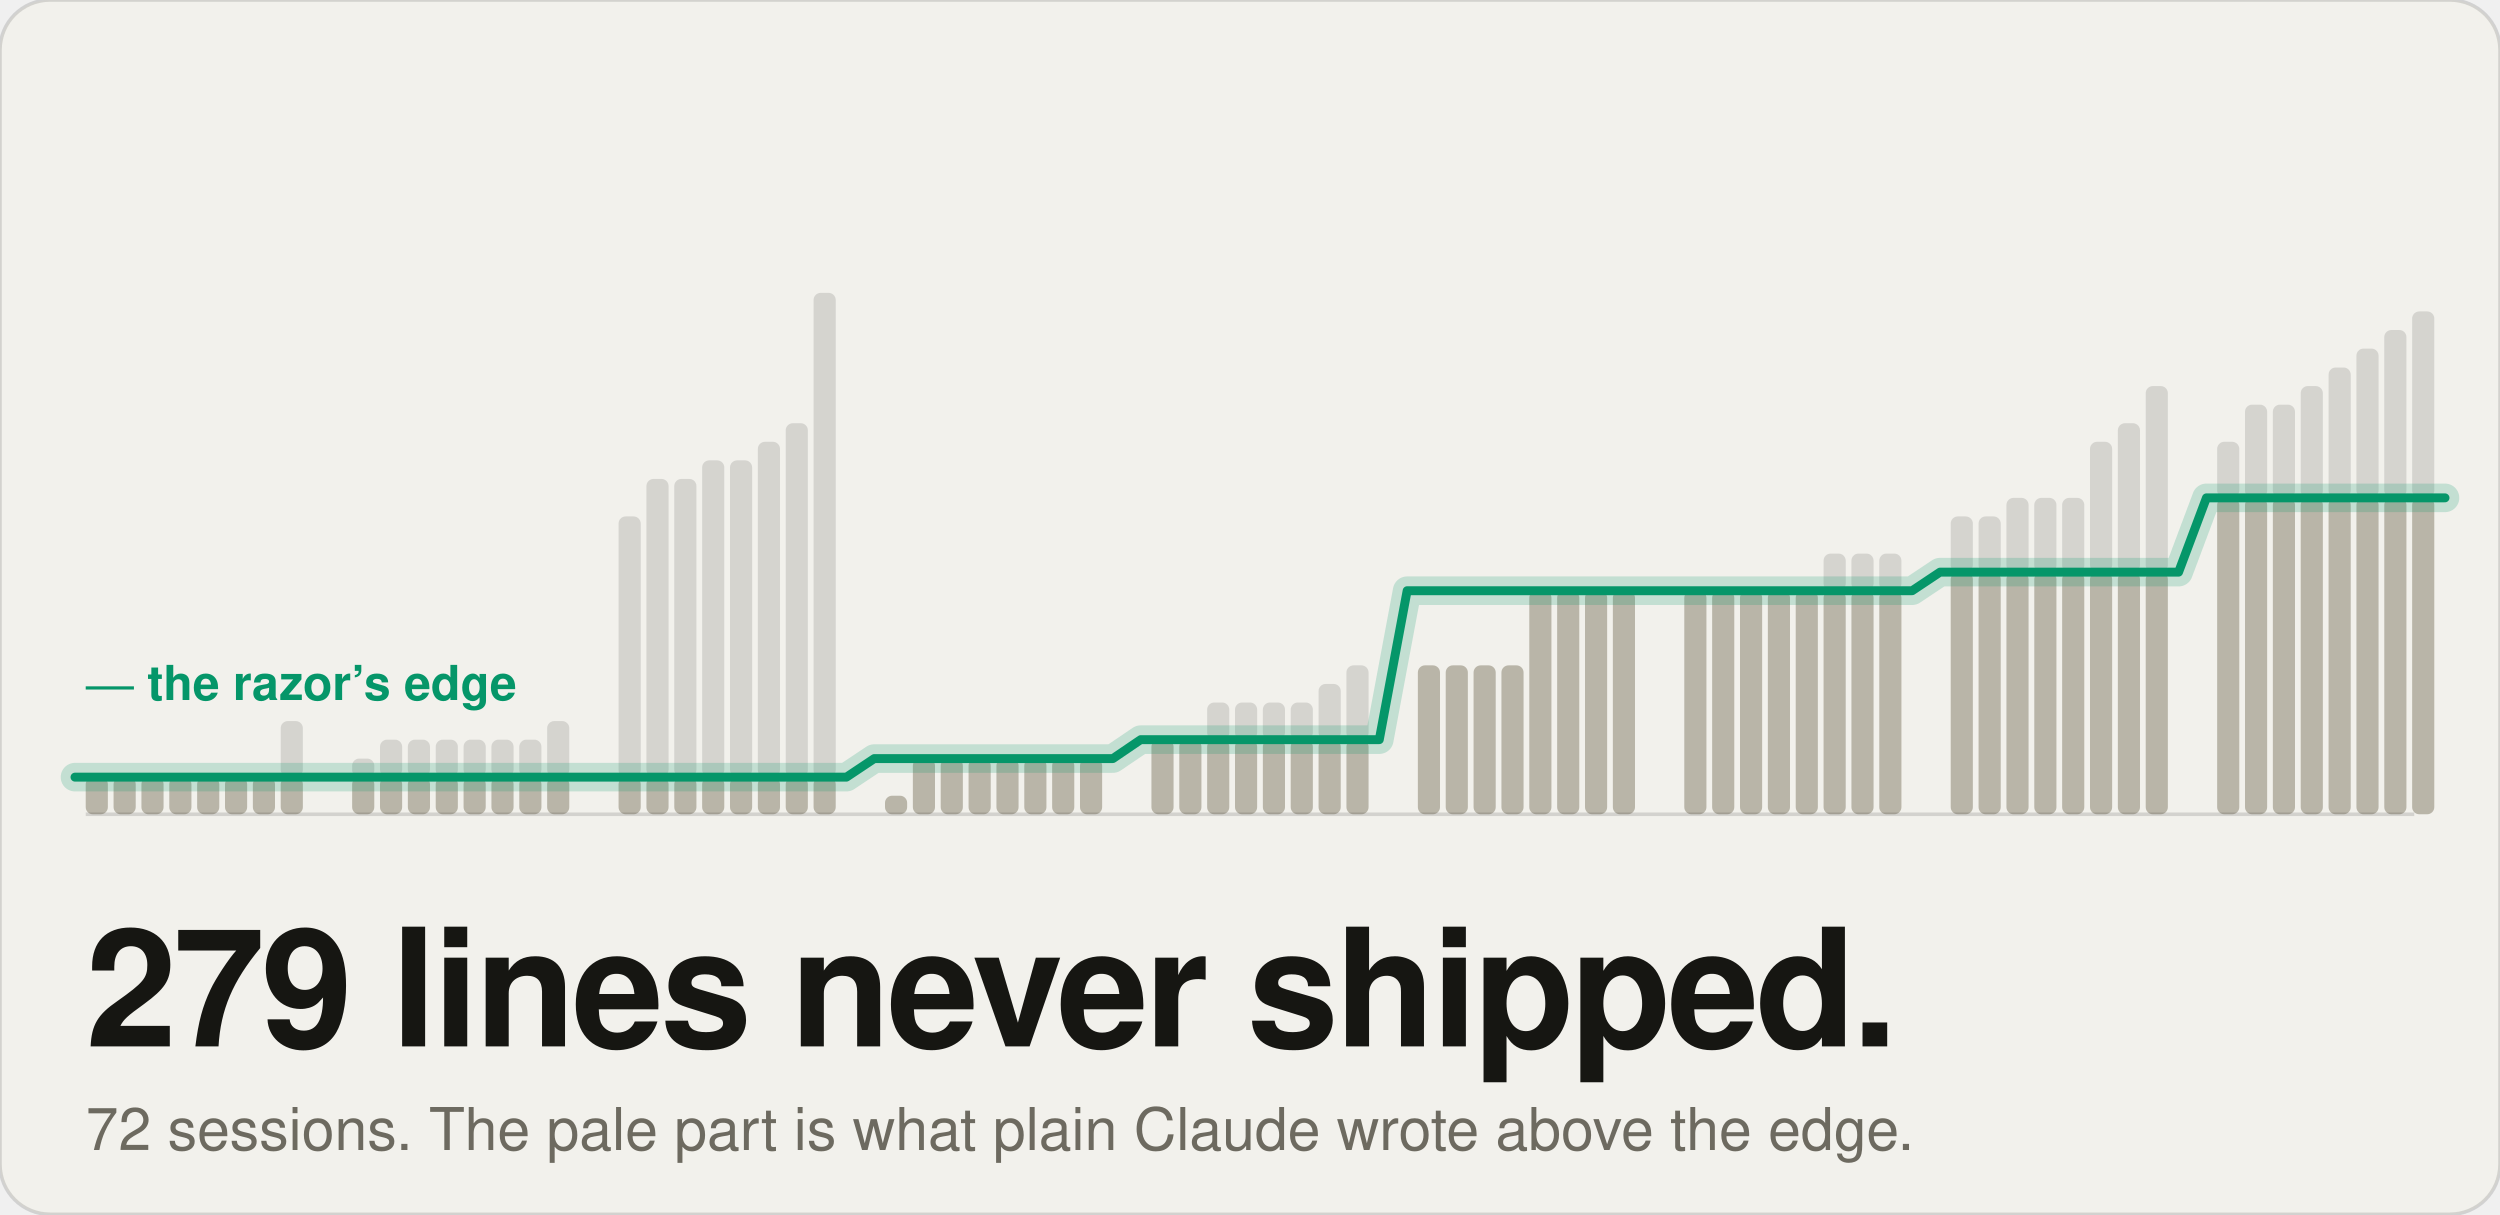
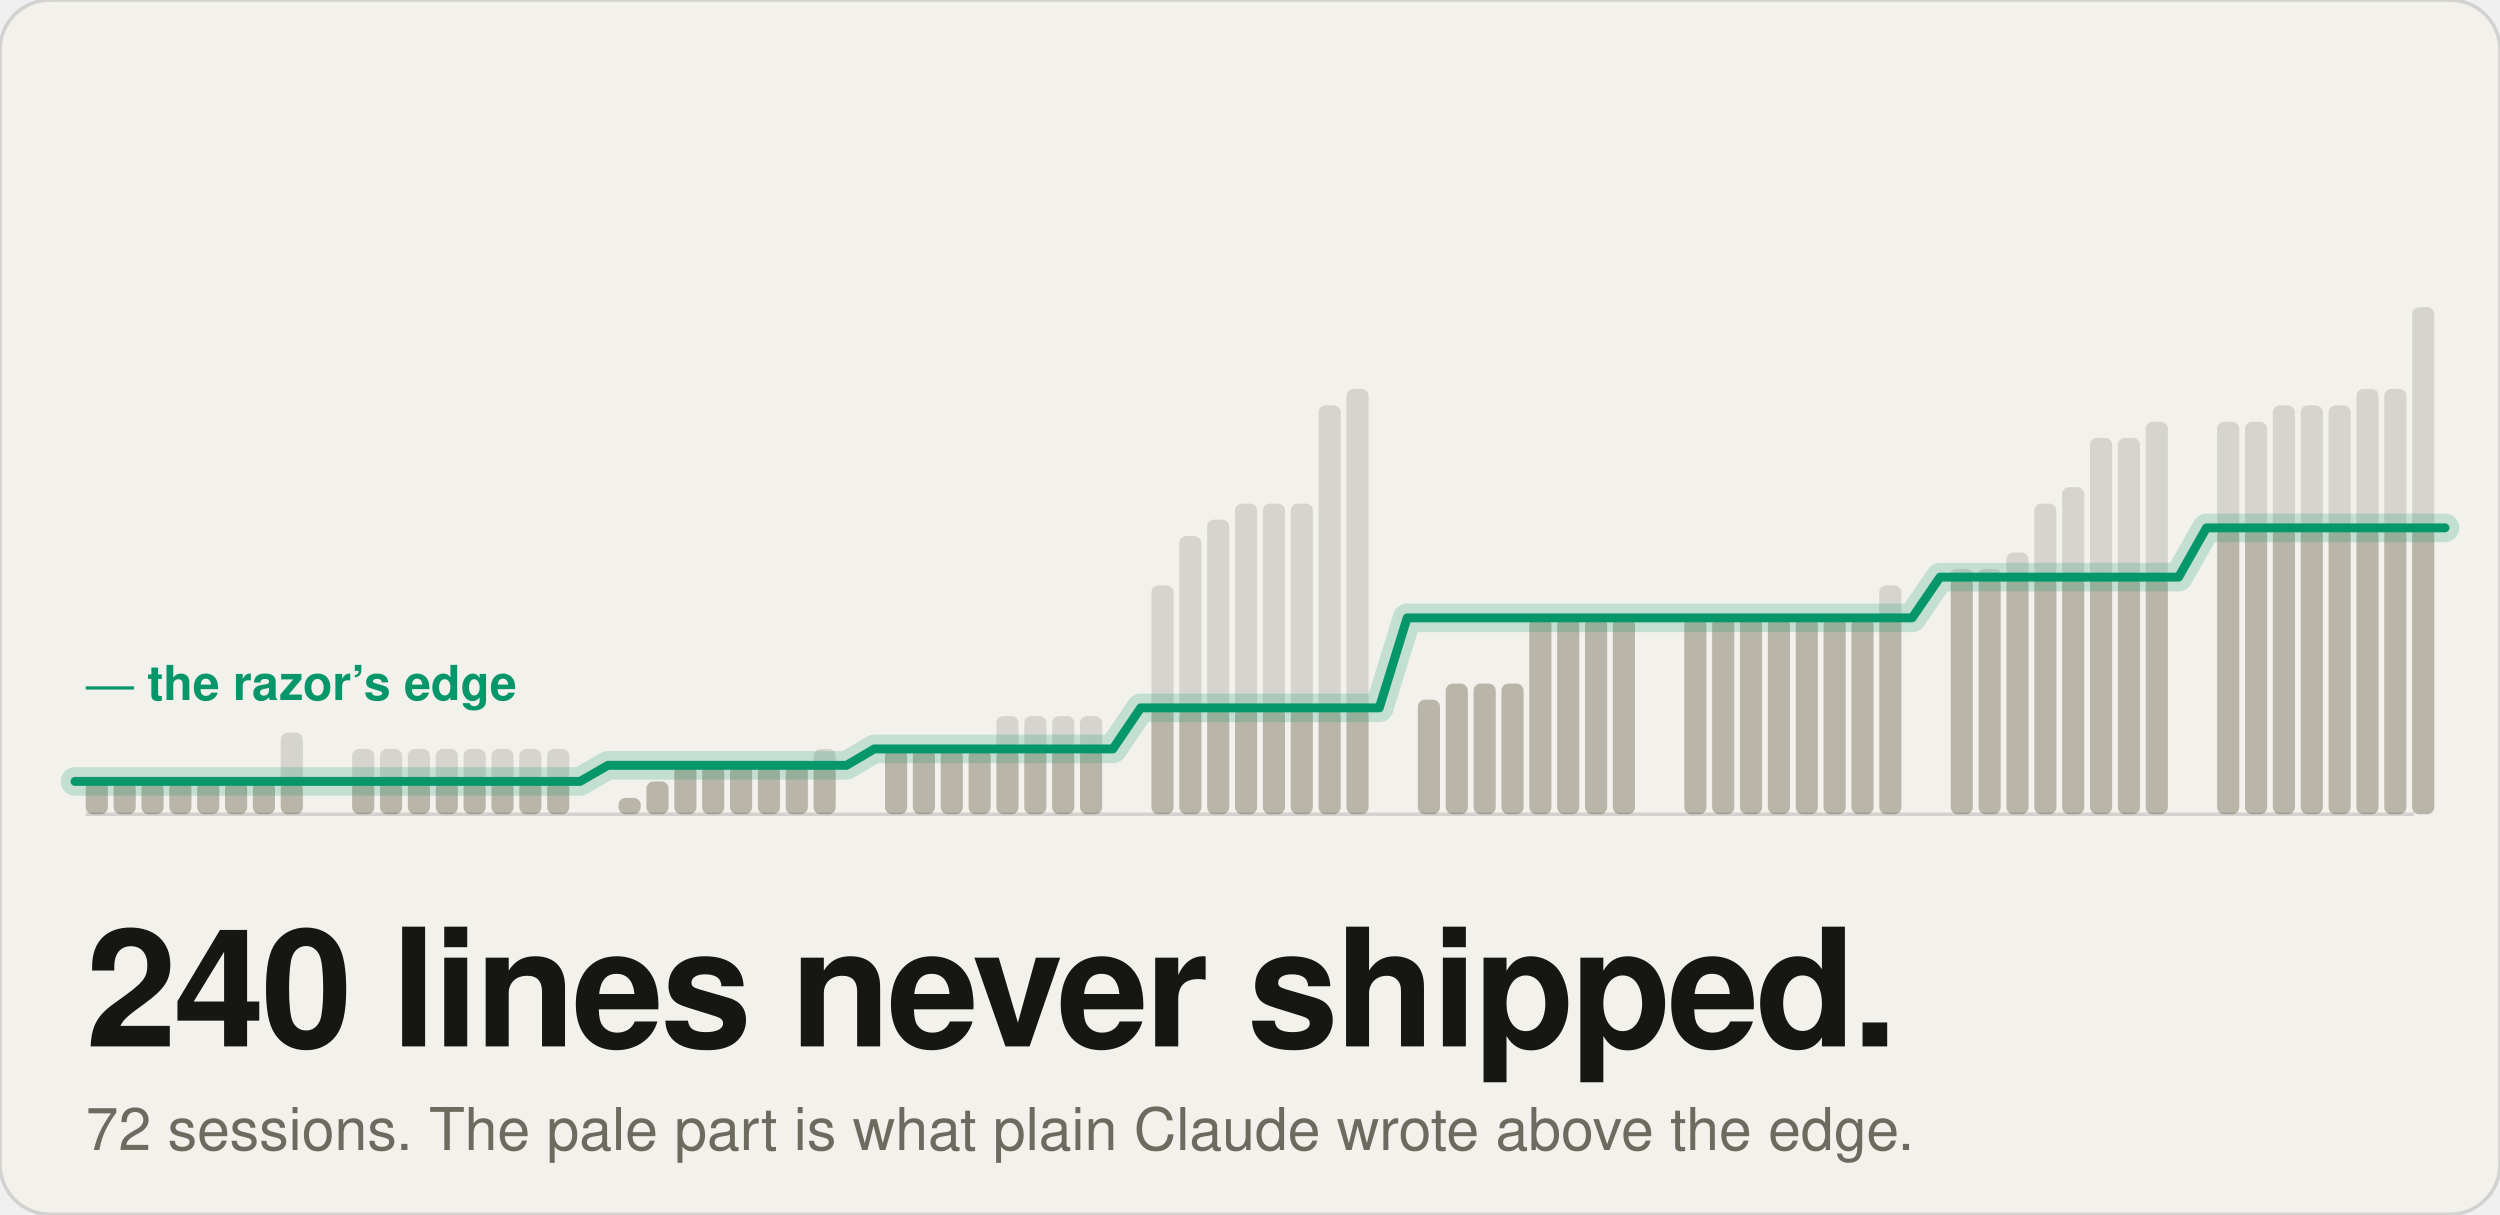
<svg xmlns="http://www.w3.org/2000/svg" viewBox="0 0 700 340" font-family="-apple-system,BlinkMacSystemFont,'Segoe UI',Helvetica,Arial,sans-serif" role="img" aria-label="Columns of code sliced by razor’s edge; the pale tops never ship">
  <style>.bg{fill:#f2f1ec}.bg{stroke:rgba(20,20,19,.14)}.ink{fill:#161612}.mut{fill:#6d6a60}.sd{fill:#b9b5a8}.gh{fill:rgba(20,20,19,.13)}.ed{stroke:#059669}.gl{stroke:#059669}.el{fill:#059669}.bl{stroke:rgba(20,20,19,.14)}@media(prefers-color-scheme:dark){.bg{fill:#141413}.bg{stroke:#30363d}.ink{fill:#ffffff}.mut{fill:#b9b9b1}.sd{fill:#3a3a37}.gh{fill:rgba(255,255,255,.10)}.ed{stroke:#3fb950}.gl{stroke:#3fb950}.el{fill:#3fb950}.bl{stroke:#30363d}}</style>
  <rect class="bg" width="700" height="340" rx="14" />
  <text class="el" x="24" y="196" font-size="13.5" font-weight="700">─ the razor’s edge</text>
-   <rect class="sd" x="24.0" y="217.6" width="6.2" height="10.4" rx="2" />
-   <rect class="sd" x="31.8" y="217.6" width="6.2" height="10.4" rx="2" />
-   <rect class="sd" x="39.6" y="217.6" width="6.2" height="10.4" rx="2" />
-   <rect class="sd" x="47.4" y="217.6" width="6.2" height="10.4" rx="2" />
-   <rect class="sd" x="55.2" y="217.6" width="6.2" height="10.4" rx="2" />
-   <rect class="sd" x="63.0" y="217.6" width="6.2" height="10.4" rx="2" />
-   <rect class="sd" x="70.8" y="217.6" width="6.2" height="10.4" rx="2" />
-   <rect class="sd" x="78.6" y="217.6" width="6.2" height="10.4" rx="2" />
-   <rect class="gh" x="78.6" y="201.9" width="6.2" height="15.6" rx="2" />
-   <rect class="sd" x="98.6" y="217.6" width="6.2" height="10.4" rx="2" />
-   <rect class="gh" x="98.6" y="212.4" width="6.2" height="5.2" rx="2" />
-   <rect class="sd" x="106.4" y="217.6" width="6.2" height="10.4" rx="2" />
-   <rect class="gh" x="106.4" y="207.1" width="6.2" height="10.4" rx="2" />
-   <rect class="sd" x="114.2" y="217.6" width="6.2" height="10.4" rx="2" />
-   <rect class="gh" x="114.2" y="207.1" width="6.2" height="10.4" rx="2" />
-   <rect class="sd" x="122.0" y="217.6" width="6.2" height="10.4" rx="2" />
-   <rect class="gh" x="122.0" y="207.1" width="6.2" height="10.4" rx="2" />
-   <rect class="sd" x="129.8" y="217.6" width="6.2" height="10.4" rx="2" />
-   <rect class="gh" x="129.8" y="207.1" width="6.2" height="10.4" rx="2" />
-   <rect class="sd" x="137.6" y="217.6" width="6.2" height="10.4" rx="2" />
-   <rect class="gh" x="137.6" y="207.1" width="6.2" height="10.4" rx="2" />
-   <rect class="sd" x="145.4" y="217.6" width="6.2" height="10.4" rx="2" />
-   <rect class="gh" x="145.4" y="207.1" width="6.2" height="10.4" rx="2" />
-   <rect class="sd" x="153.2" y="217.6" width="6.2" height="10.4" rx="2" />
-   <rect class="gh" x="153.2" y="201.9" width="6.2" height="15.6" rx="2" />
-   <rect class="sd" x="173.2" y="217.6" width="6.2" height="10.4" rx="2" />
-   <rect class="gh" x="173.2" y="144.6" width="6.2" height="73.0" rx="2" />
-   <rect class="sd" x="181.0" y="217.6" width="6.2" height="10.4" rx="2" />
-   <rect class="gh" x="181.0" y="134.1" width="6.2" height="83.4" rx="2" />
-   <rect class="sd" x="188.8" y="217.6" width="6.2" height="10.4" rx="2" />
-   <rect class="gh" x="188.8" y="134.1" width="6.2" height="83.4" rx="2" />
-   <rect class="sd" x="196.6" y="217.6" width="6.2" height="10.4" rx="2" />
-   <rect class="gh" x="196.6" y="128.9" width="6.2" height="88.6" rx="2" />
-   <rect class="sd" x="204.4" y="217.6" width="6.2" height="10.4" rx="2" />
-   <rect class="gh" x="204.4" y="128.9" width="6.2" height="88.6" rx="2" />
-   <rect class="sd" x="212.2" y="217.6" width="6.2" height="10.4" rx="2" />
-   <rect class="gh" x="212.2" y="123.7" width="6.2" height="93.9" rx="2" />
-   <rect class="sd" x="220.0" y="217.6" width="6.2" height="10.4" rx="2" />
-   <rect class="gh" x="220.0" y="118.5" width="6.2" height="99.1" rx="2" />
-   <rect class="sd" x="227.8" y="217.6" width="6.2" height="10.4" rx="2" />
-   <rect class="gh" x="227.8" y="82.0" width="6.2" height="135.6" rx="2" />
-   <rect class="sd" x="247.8" y="222.8" width="6.2" height="5.2" rx="2" />
-   <rect class="sd" x="255.6" y="212.4" width="6.2" height="15.6" rx="2" />
-   <rect class="sd" x="263.4" y="212.4" width="6.2" height="15.6" rx="2" />
-   <rect class="sd" x="271.2" y="212.4" width="6.2" height="15.6" rx="2" />
-   <rect class="sd" x="279.0" y="212.4" width="6.2" height="15.6" rx="2" />
-   <rect class="sd" x="286.8" y="212.4" width="6.2" height="15.6" rx="2" />
-   <rect class="sd" x="294.6" y="212.4" width="6.2" height="15.6" rx="2" />
-   <rect class="sd" x="302.4" y="212.4" width="6.2" height="15.6" rx="2" />
-   <rect class="sd" x="322.4" y="207.1" width="6.2" height="20.9" rx="2" />
-   <rect class="sd" x="330.2" y="207.1" width="6.2" height="20.9" rx="2" />
-   <rect class="sd" x="338.0" y="207.1" width="6.2" height="20.9" rx="2" />
-   <rect class="gh" x="338.0" y="196.7" width="6.2" height="10.4" rx="2" />
-   <rect class="sd" x="345.8" y="207.1" width="6.2" height="20.9" rx="2" />
-   <rect class="gh" x="345.8" y="196.7" width="6.2" height="10.4" rx="2" />
-   <rect class="sd" x="353.6" y="207.1" width="6.2" height="20.9" rx="2" />
-   <rect class="gh" x="353.6" y="196.7" width="6.2" height="10.4" rx="2" />
-   <rect class="sd" x="361.4" y="207.1" width="6.2" height="20.9" rx="2" />
-   <rect class="gh" x="361.4" y="196.7" width="6.2" height="10.4" rx="2" />
-   <rect class="sd" x="369.2" y="207.1" width="6.2" height="20.9" rx="2" />
-   <rect class="gh" x="369.2" y="191.5" width="6.2" height="15.6" rx="2" />
-   <rect class="sd" x="377.0" y="207.1" width="6.2" height="20.9" rx="2" />
-   <rect class="gh" x="377.0" y="186.3" width="6.2" height="20.9" rx="2" />
-   <rect class="sd" x="397.0" y="186.3" width="6.2" height="41.7" rx="2" />
-   <rect class="sd" x="404.8" y="186.3" width="6.2" height="41.7" rx="2" />
-   <rect class="sd" x="412.6" y="186.3" width="6.2" height="41.7" rx="2" />
-   <rect class="sd" x="420.4" y="186.3" width="6.2" height="41.7" rx="2" />
-   <rect class="sd" x="428.2" y="165.4" width="6.2" height="62.6" rx="2" />
-   <rect class="sd" x="436.0" y="165.4" width="6.2" height="62.6" rx="2" />
-   <rect class="sd" x="443.8" y="165.4" width="6.2" height="62.6" rx="2" />
-   <rect class="sd" x="451.6" y="165.4" width="6.2" height="62.6" rx="2" />
-   <rect class="sd" x="471.6" y="165.4" width="6.2" height="62.6" rx="2" />
-   <rect class="sd" x="479.4" y="165.4" width="6.2" height="62.6" rx="2" />
-   <rect class="sd" x="487.2" y="165.4" width="6.2" height="62.6" rx="2" />
-   <rect class="sd" x="495.0" y="165.4" width="6.2" height="62.6" rx="2" />
-   <rect class="sd" x="502.8" y="165.4" width="6.2" height="62.6" rx="2" />
-   <rect class="sd" x="510.6" y="165.4" width="6.2" height="62.6" rx="2" />
-   <rect class="gh" x="510.6" y="155.0" width="6.2" height="10.4" rx="2" />
-   <rect class="sd" x="518.4" y="165.4" width="6.2" height="62.6" rx="2" />
-   <rect class="gh" x="518.4" y="155.0" width="6.2" height="10.4" rx="2" />
-   <rect class="sd" x="526.2" y="165.4" width="6.2" height="62.6" rx="2" />
-   <rect class="gh" x="526.2" y="155.0" width="6.2" height="10.4" rx="2" />
-   <rect class="sd" x="546.2" y="160.2" width="6.2" height="67.8" rx="2" />
-   <rect class="gh" x="546.2" y="144.6" width="6.2" height="15.6" rx="2" />
-   <rect class="sd" x="554.0" y="160.2" width="6.2" height="67.8" rx="2" />
-   <rect class="gh" x="554.0" y="144.6" width="6.2" height="15.6" rx="2" />
-   <rect class="sd" x="561.8" y="160.2" width="6.2" height="67.8" rx="2" />
-   <rect class="gh" x="561.8" y="139.4" width="6.2" height="20.9" rx="2" />
-   <rect class="sd" x="569.6" y="160.2" width="6.2" height="67.8" rx="2" />
-   <rect class="gh" x="569.6" y="139.4" width="6.2" height="20.9" rx="2" />
-   <rect class="sd" x="577.4" y="160.2" width="6.2" height="67.8" rx="2" />
-   <rect class="gh" x="577.4" y="139.4" width="6.2" height="20.9" rx="2" />
-   <rect class="sd" x="585.2" y="160.2" width="6.2" height="67.8" rx="2" />
-   <rect class="gh" x="585.2" y="123.7" width="6.2" height="36.5" rx="2" />
-   <rect class="sd" x="593.0" y="160.2" width="6.2" height="67.8" rx="2" />
-   <rect class="gh" x="593.0" y="118.5" width="6.2" height="41.7" rx="2" />
-   <rect class="sd" x="600.8" y="160.2" width="6.2" height="67.8" rx="2" />
-   <rect class="gh" x="600.8" y="108.1" width="6.2" height="52.1" rx="2" />
-   <rect class="sd" x="620.8" y="139.4" width="6.2" height="88.6" rx="2" />
-   <rect class="gh" x="620.8" y="123.7" width="6.2" height="15.6" rx="2" />
-   <rect class="sd" x="628.6" y="139.4" width="6.2" height="88.6" rx="2" />
-   <rect class="gh" x="628.6" y="113.3" width="6.2" height="26.1" rx="2" />
-   <rect class="sd" x="636.4" y="139.4" width="6.2" height="88.6" rx="2" />
-   <rect class="gh" x="636.4" y="113.3" width="6.2" height="26.1" rx="2" />
-   <rect class="sd" x="644.2" y="139.4" width="6.2" height="88.6" rx="2" />
-   <rect class="gh" x="644.2" y="108.1" width="6.2" height="31.3" rx="2" />
-   <rect class="sd" x="652.0" y="139.4" width="6.2" height="88.6" rx="2" />
-   <rect class="gh" x="652.0" y="102.9" width="6.2" height="36.5" rx="2" />
-   <rect class="sd" x="659.8" y="139.4" width="6.2" height="88.6" rx="2" />
-   <rect class="gh" x="659.8" y="97.6" width="6.2" height="41.7" rx="2" />
-   <rect class="sd" x="667.6" y="139.4" width="6.2" height="88.6" rx="2" />
-   <rect class="gh" x="667.6" y="92.4" width="6.2" height="46.9" rx="2" />
-   <rect class="sd" x="675.4" y="139.4" width="6.2" height="88.6" rx="2" />
-   <rect class="gh" x="675.4" y="87.2" width="6.2" height="52.1" rx="2" />
-   <path class="gl" d="M21.0 217.6L87.8 217.6L95.6 217.6L162.4 217.6L170.2 217.6L237.0 217.6L244.8 212.4L311.6 212.4L319.4 207.1L386.2 207.1L394.0 165.4L460.8 165.4L468.6 165.4L535.4 165.4L543.2 160.2L610.0 160.2L617.8 139.4L684.6 139.4" fill="none" stroke-width="8" opacity=".2" stroke-linecap="round" stroke-linejoin="round" />
-   <path class="ed" d="M21.0 217.6L87.8 217.6L95.6 217.6L162.4 217.6L170.2 217.6L237.0 217.6L244.8 212.4L311.6 212.4L319.4 207.1L386.2 207.1L394.0 165.4L460.8 165.4L468.6 165.4L535.4 165.4L543.2 160.2L610.0 160.2L617.8 139.4L684.6 139.4" fill="none" stroke-width="2.5" stroke-linecap="round" stroke-linejoin="round" />
+   <rect class="sd" x="24" y="218.8" width="6.2" height="9.2" rx="2" />
+   <rect class="sd" x="31.8" y="218.8" width="6.2" height="9.2" rx="2" />
+   <rect class="sd" x="39.6" y="218.8" width="6.2" height="9.2" rx="2" />
+   <rect class="sd" x="47.4" y="218.8" width="6.2" height="9.2" rx="2" />
+   <rect class="sd" x="55.2" y="218.8" width="6.2" height="9.2" rx="2" />
+   <rect class="sd" x="63" y="218.8" width="6.2" height="9.2" rx="2" />
+   <rect class="sd" x="70.8" y="218.8" width="6.2" height="9.2" rx="2" />
+   <rect class="sd" x="78.6" y="218.8" width="6.2" height="9.2" rx="2" />
+   <rect class="gh" x="78.6" y="205.1" width="6.2" height="13.7" rx="2" />
+   <rect class="sd" x="98.6" y="218.8" width="6.2" height="9.2" rx="2" />
+   <rect class="gh" x="98.6" y="209.7" width="6.2" height="9.2" rx="2" />
+   <rect class="sd" x="106.4" y="218.8" width="6.2" height="9.2" rx="2" />
+   <rect class="gh" x="106.4" y="209.7" width="6.2" height="9.2" rx="2" />
+   <rect class="sd" x="114.2" y="218.8" width="6.2" height="9.2" rx="2" />
+   <rect class="gh" x="114.2" y="209.7" width="6.2" height="9.2" rx="2" />
+   <rect class="sd" x="122" y="218.8" width="6.2" height="9.2" rx="2" />
+   <rect class="gh" x="122" y="209.7" width="6.2" height="9.2" rx="2" />
+   <rect class="sd" x="129.8" y="218.8" width="6.2" height="9.2" rx="2" />
+   <rect class="gh" x="129.8" y="209.7" width="6.2" height="9.2" rx="2" />
+   <rect class="sd" x="137.6" y="218.8" width="6.2" height="9.2" rx="2" />
+   <rect class="gh" x="137.6" y="209.7" width="6.2" height="9.2" rx="2" />
+   <rect class="sd" x="145.4" y="218.8" width="6.2" height="9.2" rx="2" />
+   <rect class="gh" x="145.4" y="209.7" width="6.2" height="9.2" rx="2" />
+   <rect class="sd" x="153.2" y="218.8" width="6.2" height="9.2" rx="2" />
+   <rect class="gh" x="153.2" y="209.7" width="6.2" height="9.2" rx="2" />
+   <rect class="sd" x="173.2" y="223.4" width="6.2" height="4.6" rx="2" />
+   <rect class="sd" x="181" y="218.8" width="6.2" height="9.2" rx="2" />
+   <rect class="sd" x="188.8" y="214.3" width="6.2" height="13.7" rx="2" />
+   <rect class="sd" x="196.6" y="214.3" width="6.2" height="13.7" rx="2" />
+   <rect class="sd" x="204.4" y="214.3" width="6.2" height="13.7" rx="2" />
+   <rect class="sd" x="212.2" y="214.3" width="6.2" height="13.7" rx="2" />
+   <rect class="sd" x="220" y="214.3" width="6.2" height="13.7" rx="2" />
+   <rect class="sd" x="227.8" y="214.3" width="6.2" height="13.7" rx="2" />
+   <rect class="gh" x="227.8" y="209.7" width="6.2" height="4.6" rx="2" />
+   <rect class="sd" x="247.8" y="209.7" width="6.2" height="18.3" rx="2" />
+   <rect class="sd" x="255.6" y="209.7" width="6.2" height="18.3" rx="2" />
+   <rect class="sd" x="263.4" y="209.7" width="6.2" height="18.3" rx="2" />
+   <rect class="sd" x="271.2" y="209.7" width="6.2" height="18.3" rx="2" />
+   <rect class="sd" x="279" y="209.7" width="6.2" height="18.3" rx="2" />
+   <rect class="gh" x="279" y="200.5" width="6.2" height="9.2" rx="2" />
+   <rect class="sd" x="286.8" y="209.7" width="6.2" height="18.3" rx="2" />
+   <rect class="gh" x="286.8" y="200.5" width="6.2" height="9.2" rx="2" />
+   <rect class="sd" x="294.6" y="209.7" width="6.2" height="18.3" rx="2" />
+   <rect class="gh" x="294.6" y="200.5" width="6.2" height="9.2" rx="2" />
+   <rect class="sd" x="302.4" y="209.7" width="6.2" height="18.3" rx="2" />
+   <rect class="gh" x="302.4" y="200.5" width="6.2" height="9.2" rx="2" />
+   <rect class="sd" x="322.4" y="198.2" width="6.2" height="29.8" rx="2" />
+   <rect class="gh" x="322.4" y="163.9" width="6.2" height="34.4" rx="2" />
+   <rect class="sd" x="330.2" y="198.2" width="6.2" height="29.8" rx="2" />
+   <rect class="gh" x="330.2" y="150.1" width="6.2" height="48.1" rx="2" />
+   <rect class="sd" x="338" y="198.2" width="6.2" height="29.8" rx="2" />
+   <rect class="gh" x="338" y="145.5" width="6.2" height="52.7" rx="2" />
+   <rect class="sd" x="345.8" y="198.2" width="6.2" height="29.8" rx="2" />
+   <rect class="gh" x="345.8" y="141" width="6.2" height="57.3" rx="2" />
+   <rect class="sd" x="353.6" y="198.2" width="6.2" height="29.8" rx="2" />
+   <rect class="gh" x="353.6" y="141" width="6.2" height="57.3" rx="2" />
+   <rect class="sd" x="361.4" y="198.2" width="6.2" height="29.8" rx="2" />
+   <rect class="gh" x="361.4" y="141" width="6.2" height="57.3" rx="2" />
+   <rect class="sd" x="369.2" y="198.2" width="6.2" height="29.8" rx="2" />
+   <rect class="gh" x="369.2" y="113.5" width="6.2" height="84.7" rx="2" />
+   <rect class="sd" x="377" y="198.2" width="6.2" height="29.8" rx="2" />
+   <rect class="gh" x="377" y="108.9" width="6.2" height="89.3" rx="2" />
+   <rect class="sd" x="397" y="195.9" width="6.2" height="32.1" rx="2" />
+   <rect class="sd" x="404.8" y="191.4" width="6.2" height="36.6" rx="2" />
+   <rect class="sd" x="412.6" y="191.4" width="6.2" height="36.6" rx="2" />
+   <rect class="sd" x="420.4" y="191.4" width="6.2" height="36.6" rx="2" />
+   <rect class="sd" x="428.2" y="173" width="6.2" height="55" rx="2" />
+   <rect class="sd" x="436" y="173" width="6.2" height="55" rx="2" />
+   <rect class="sd" x="443.8" y="173" width="6.2" height="55" rx="2" />
+   <rect class="sd" x="451.6" y="173" width="6.2" height="55" rx="2" />
+   <rect class="sd" x="471.6" y="173" width="6.2" height="55" rx="2" />
+   <rect class="sd" x="479.4" y="173" width="6.2" height="55" rx="2" />
+   <rect class="sd" x="487.2" y="173" width="6.2" height="55" rx="2" />
+   <rect class="sd" x="495" y="173" width="6.2" height="55" rx="2" />
+   <rect class="sd" x="502.8" y="173" width="6.2" height="55" rx="2" />
+   <rect class="sd" x="510.6" y="173" width="6.2" height="55" rx="2" />
+   <rect class="sd" x="518.4" y="173" width="6.2" height="55" rx="2" />
+   <rect class="sd" x="526.2" y="173" width="6.2" height="55" rx="2" />
+   <rect class="gh" x="526.2" y="163.9" width="6.2" height="9.2" rx="2" />
+   <rect class="sd" x="546.2" y="161.6" width="6.2" height="66.4" rx="2" />
+   <rect class="gh" x="546.2" y="159.3" width="6.2" height="2.3" rx="2" />
+   <rect class="sd" x="554" y="161.6" width="6.2" height="66.4" rx="2" />
+   <rect class="gh" x="554" y="159.3" width="6.2" height="2.3" rx="2" />
+   <rect class="sd" x="561.8" y="161.6" width="6.2" height="66.4" rx="2" />
+   <rect class="gh" x="561.8" y="154.7" width="6.2" height="6.9" rx="2" />
+   <rect class="sd" x="569.6" y="161.6" width="6.2" height="66.4" rx="2" />
+   <rect class="gh" x="569.6" y="141" width="6.2" height="20.6" rx="2" />
+   <rect class="sd" x="577.4" y="161.6" width="6.2" height="66.4" rx="2" />
+   <rect class="gh" x="577.4" y="136.4" width="6.2" height="25.2" rx="2" />
+   <rect class="sd" x="585.2" y="161.6" width="6.2" height="66.4" rx="2" />
+   <rect class="gh" x="585.2" y="122.6" width="6.2" height="38.9" rx="2" />
+   <rect class="sd" x="593" y="161.6" width="6.2" height="66.4" rx="2" />
+   <rect class="gh" x="593" y="122.6" width="6.2" height="38.9" rx="2" />
+   <rect class="sd" x="600.8" y="161.6" width="6.2" height="66.4" rx="2" />
+   <rect class="gh" x="600.8" y="118.1" width="6.2" height="43.5" rx="2" />
+   <rect class="sd" x="620.8" y="147.8" width="6.2" height="80.2" rx="2" />
+   <rect class="gh" x="620.8" y="118.1" width="6.2" height="29.8" rx="2" />
+   <rect class="sd" x="628.6" y="147.8" width="6.2" height="80.2" rx="2" />
+   <rect class="gh" x="628.6" y="118.1" width="6.2" height="29.8" rx="2" />
+   <rect class="sd" x="636.4" y="147.8" width="6.2" height="80.2" rx="2" />
+   <rect class="gh" x="636.4" y="113.5" width="6.2" height="34.4" rx="2" />
+   <rect class="sd" x="644.2" y="147.8" width="6.2" height="80.2" rx="2" />
+   <rect class="gh" x="644.2" y="113.5" width="6.2" height="34.4" rx="2" />
+   <rect class="sd" x="652" y="147.8" width="6.2" height="80.2" rx="2" />
+   <rect class="gh" x="652" y="113.5" width="6.2" height="34.4" rx="2" />
+   <rect class="sd" x="659.8" y="147.8" width="6.2" height="80.2" rx="2" />
+   <rect class="gh" x="659.8" y="108.9" width="6.2" height="38.9" rx="2" />
+   <rect class="sd" x="667.6" y="147.8" width="6.2" height="80.2" rx="2" />
+   <rect class="gh" x="667.6" y="108.9" width="6.2" height="38.9" rx="2" />
+   <rect class="sd" x="675.4" y="147.8" width="6.2" height="80.2" rx="2" />
+   <rect class="gh" x="675.4" y="86" width="6.2" height="61.8" rx="2" />
+   <path class="gl" d="M21 218.8L87.8 218.8L95.6 218.8L162.4 218.8L170.2 214.3L237 214.3L244.8 209.7L311.6 209.7L319.4 198.2L386.2 198.2L394 173L460.8 173L468.6 173L535.4 173L543.2 161.6L610 161.6L617.8 147.8L684.6 147.8" fill="none" stroke-width="8" opacity=".2" stroke-linecap="round" stroke-linejoin="round" />
+   <path class="ed" d="M21 218.8L87.8 218.8L95.6 218.8L162.4 218.8L170.2 214.3L237 214.3L244.8 209.7L311.6 209.7L319.4 198.2L386.2 198.2L394 173L460.8 173L468.6 173L535.4 173L543.2 161.6L610 161.6L617.8 147.8L684.6 147.8" fill="none" stroke-width="2.5" stroke-linecap="round" stroke-linejoin="round" />
  <line class="bl" x1="24" x2="676" y1="228" y2="228" stroke-width="1" />
-   <text class="ink" x="24" y="293" font-size="46" font-weight="800" letter-spacing="-1">279 lines never shipped.</text>
+   <text class="ink" x="24" y="293" font-size="46" font-weight="800" letter-spacing="-1">240 lines never shipped.</text>
  <text class="mut" x="24" y="322" font-size="16.5">72 sessions. The pale part is what plain Claude wrote above the edge.</text>
</svg>
